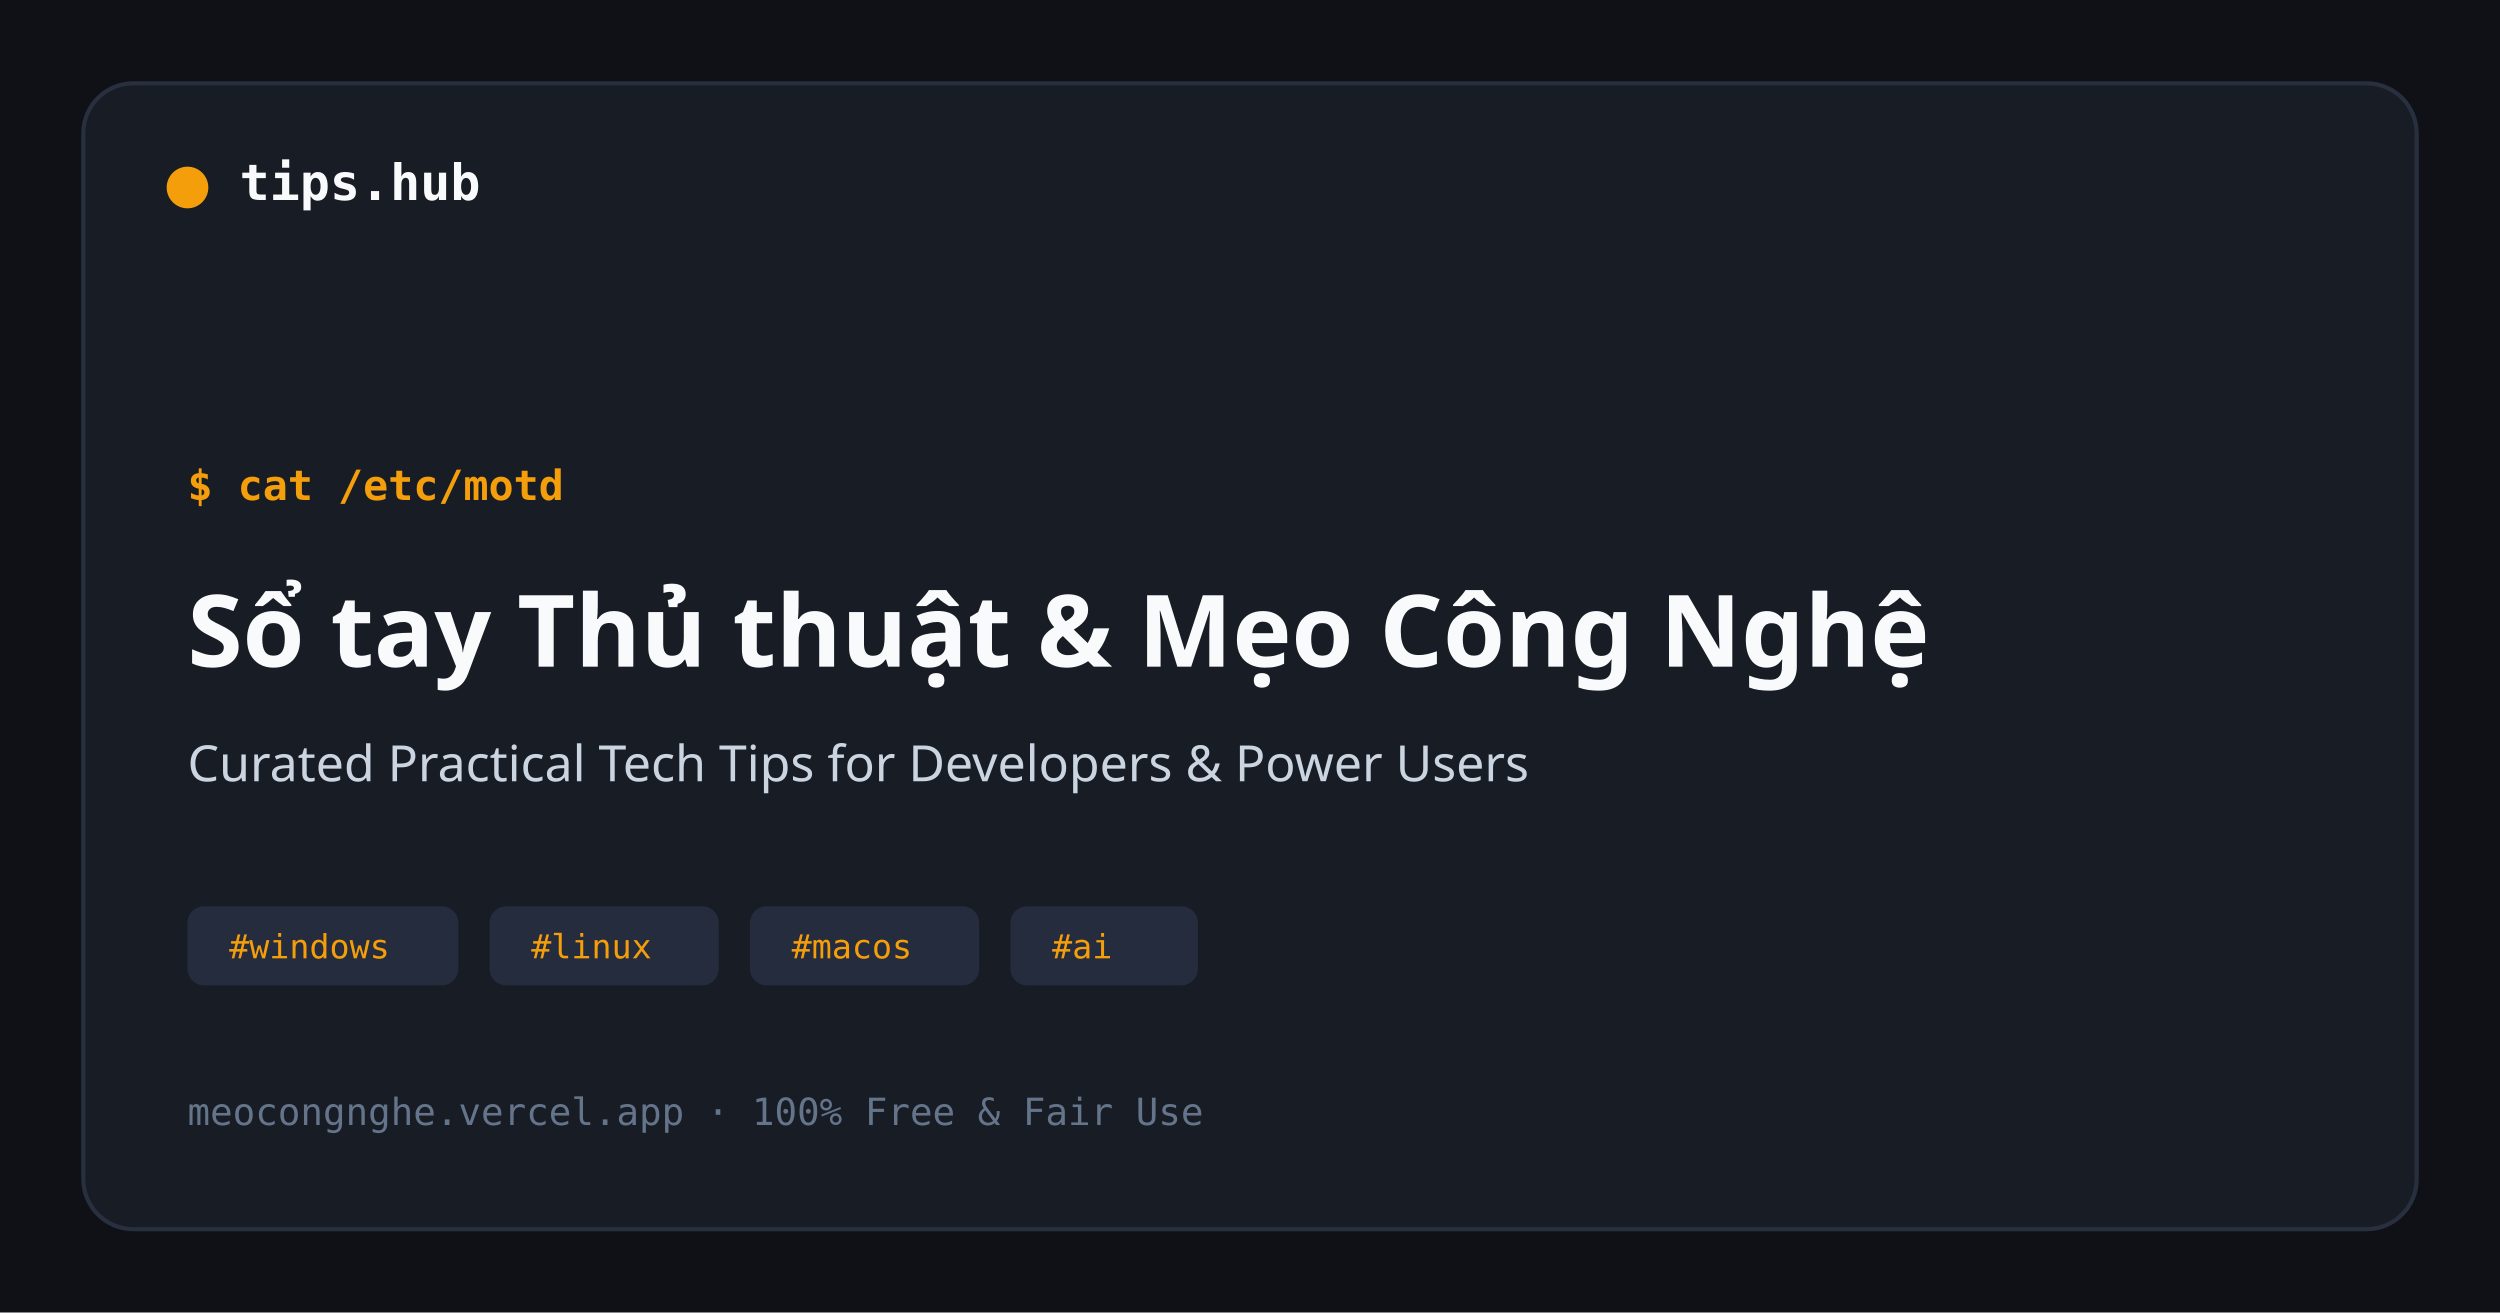
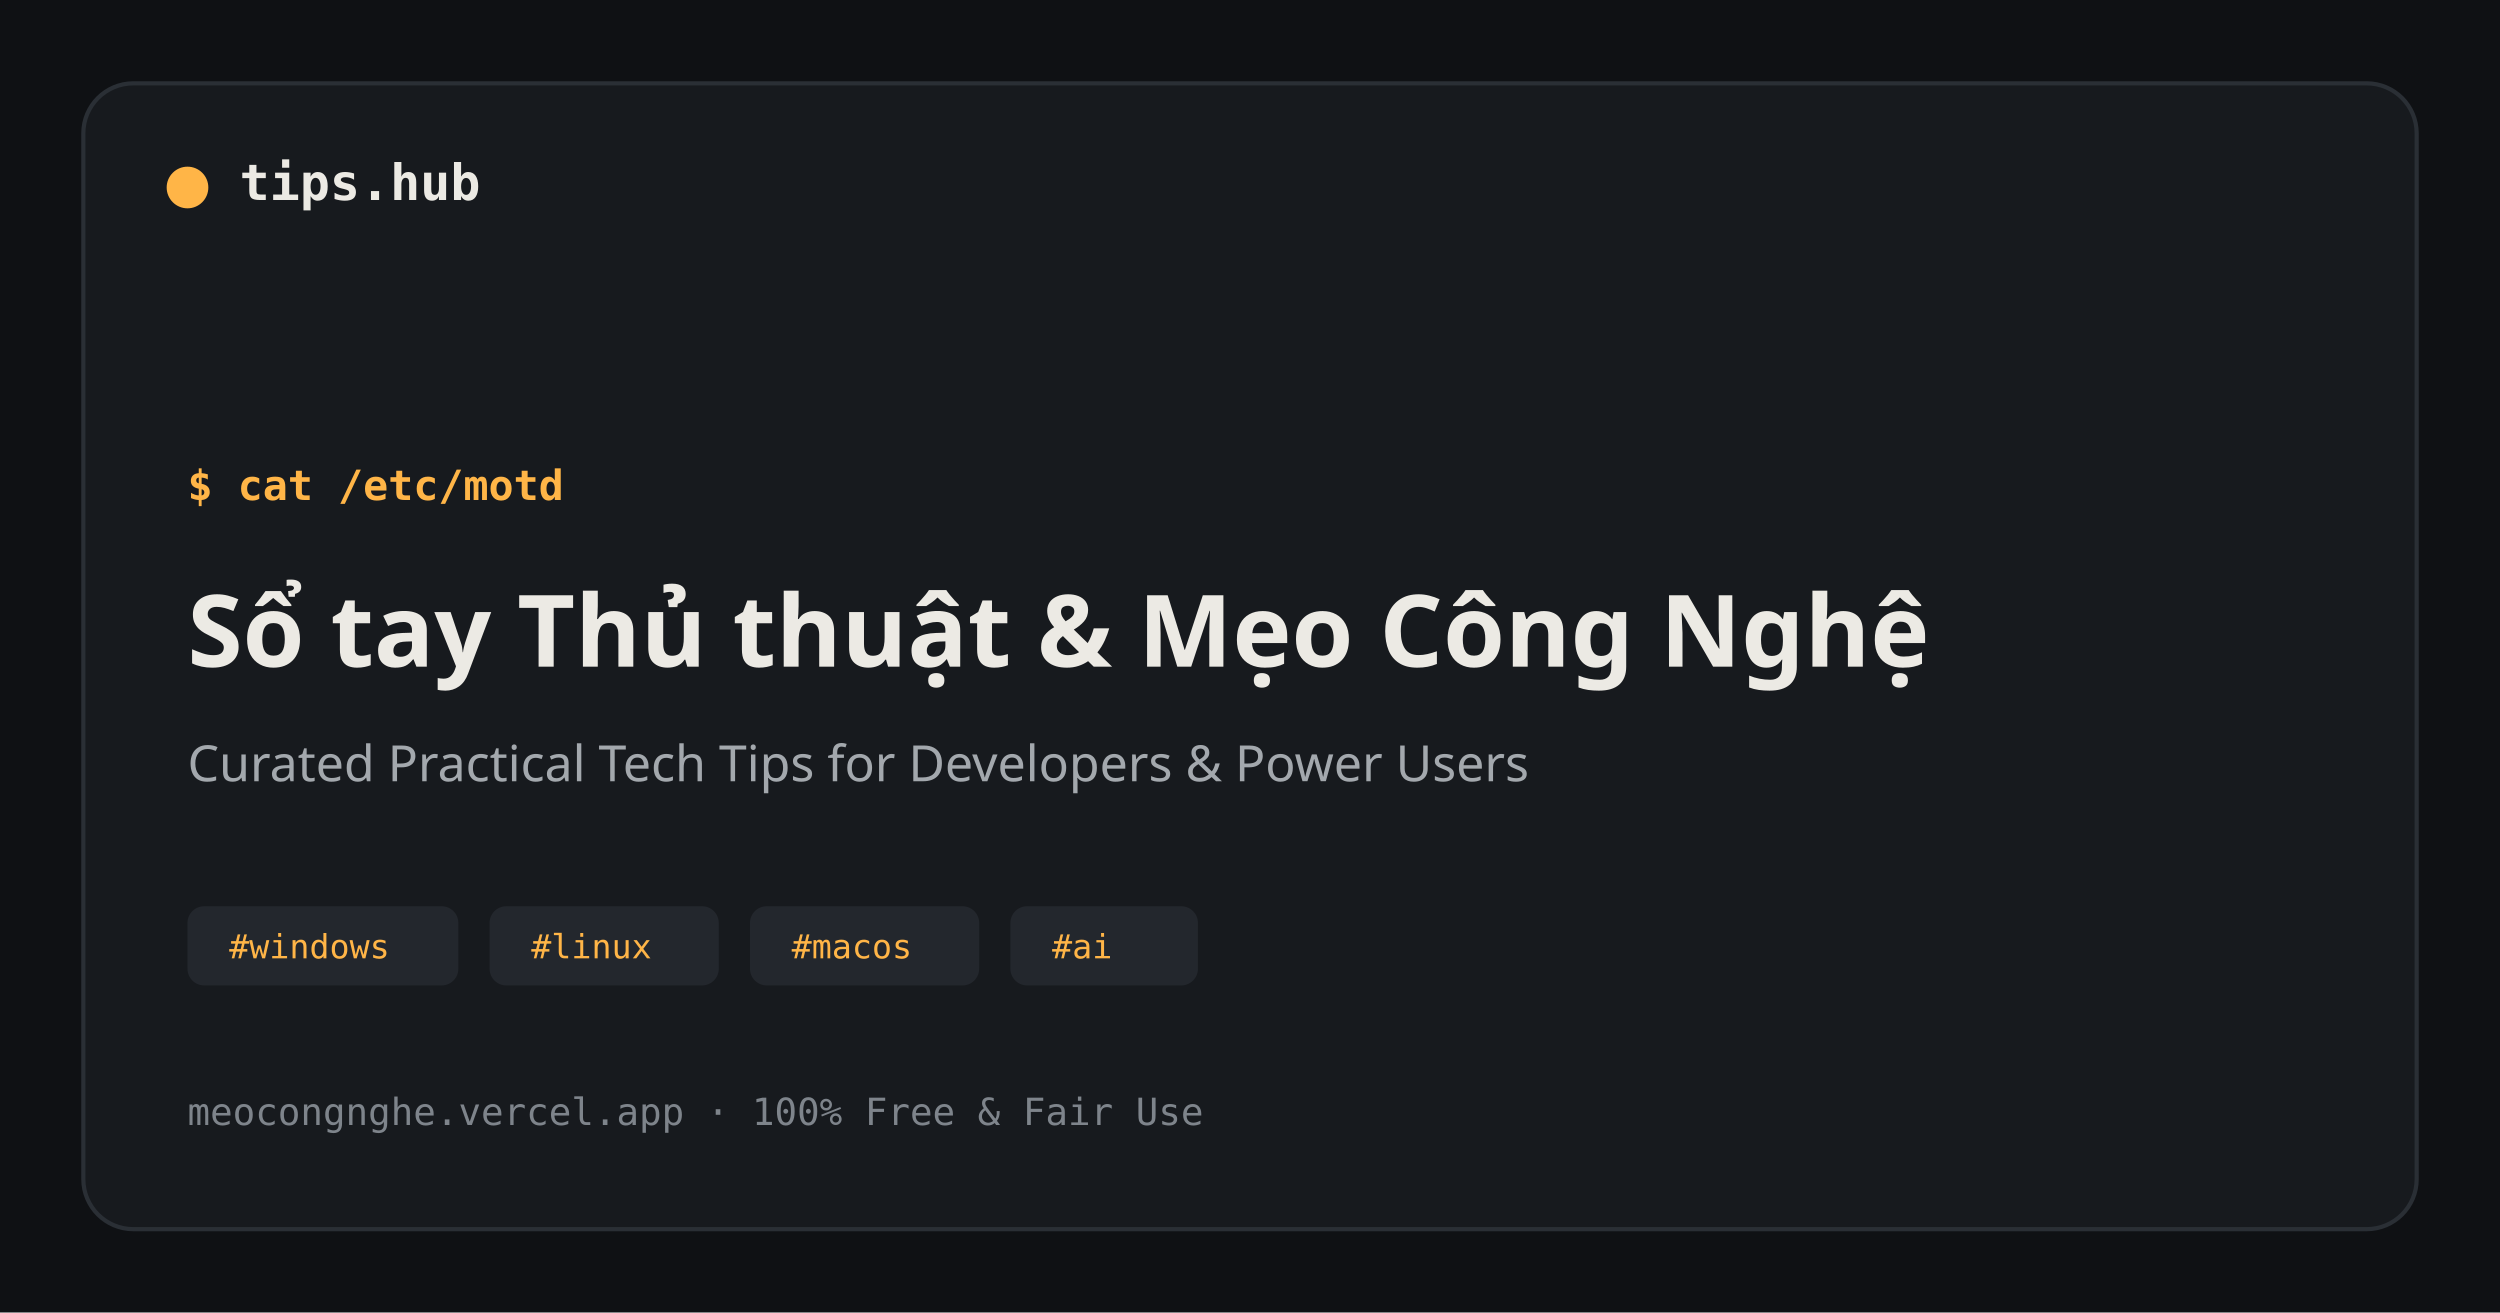
<svg xmlns="http://www.w3.org/2000/svg" width="1200" height="630" viewBox="0 0 1200 630" fill="none">
-   <rect width="1200" height="630" fill="#0f1117" />
-   <rect x="40" y="40" width="1120" height="550" rx="24" fill="#181c24" stroke="#28303f" stroke-width="2" />
-   <circle cx="90" cy="90" r="10" fill="#f59e0b" />
-   <text x="115" y="96" fill="#f8fafc" font-family="monospace" font-size="24" font-weight="bold">tips.hub</text>
-   <text x="90" y="240" fill="#f59e0b" font-family="monospace" font-size="20" font-weight="bold">$ cat /etc/motd</text>
-   <text x="90" y="320" fill="#f8fafc" font-family="sans-serif" font-size="48" font-weight="800">Sổ tay Thủ thuật &amp; Mẹo Công Nghệ</text>
-   <text x="90" y="375" fill="#cbd5e1" font-family="sans-serif" font-size="24">Curated Practical Tech Tips for Developers &amp; Power Users</text>
-   <rect x="90" y="435" width="130" height="38" rx="8" fill="#242c3d" />
-   <text x="110" y="460" fill="#f59e0b" font-family="monospace" font-size="16">#windows</text>
-   <rect x="235" y="435" width="110" height="38" rx="8" fill="#242c3d" />
-   <text x="255" y="460" fill="#f59e0b" font-family="monospace" font-size="16">#linux</text>
-   <rect x="360" y="435" width="110" height="38" rx="8" fill="#242c3d" />
-   <text x="380" y="460" fill="#f59e0b" font-family="monospace" font-size="16">#macos</text>
-   <rect x="485" y="435" width="90" height="38" rx="8" fill="#242c3d" />
-   <text x="505" y="460" fill="#f59e0b" font-family="monospace" font-size="16">#ai</text>
-   <text x="90" y="540" fill="#64748b" font-family="monospace" font-size="18">meocongnghe.vercel.app · 100% Free &amp; Fair Use</text>
+   <rect width="1200" height="630" fill="#0F1114" />
+   <rect x="40" y="40" width="1120" height="550" rx="24" fill="#171A1E" stroke="#2A2F35" stroke-width="2" />
+   <circle cx="90" cy="90" r="10" fill="#FFB547" />
+   <text x="115" y="96" fill="#ECEAE4" font-family="monospace" font-size="24" font-weight="bold">tips.hub</text>
+   <text x="90" y="240" fill="#FFB547" font-family="monospace" font-size="20" font-weight="bold">$ cat /etc/motd</text>
+   <text x="90" y="320" fill="#ECEAE4" font-family="sans-serif" font-size="48" font-weight="800">Sổ tay Thủ thuật &amp; Mẹo Công Nghệ</text>
+   <text x="90" y="375" fill="#A3A8AD" font-family="sans-serif" font-size="24">Curated Practical Tech Tips for Developers &amp; Power Users</text>
+   <rect x="90" y="435" width="130" height="38" rx="8" fill="#23272D" />
+   <text x="110" y="460" fill="#FFB547" font-family="monospace" font-size="16">#windows</text>
+   <rect x="235" y="435" width="110" height="38" rx="8" fill="#23272D" />
+   <text x="255" y="460" fill="#FFB547" font-family="monospace" font-size="16">#linux</text>
+   <rect x="360" y="435" width="110" height="38" rx="8" fill="#23272D" />
+   <text x="380" y="460" fill="#FFB547" font-family="monospace" font-size="16">#macos</text>
+   <rect x="485" y="435" width="90" height="38" rx="8" fill="#23272D" />
+   <text x="505" y="460" fill="#FFB547" font-family="monospace" font-size="16">#ai</text>
+   <text x="90" y="540" fill="#7E848B" font-family="monospace" font-size="18">meocongnghe.vercel.app · 100% Free &amp; Fair Use</text>
</svg>
